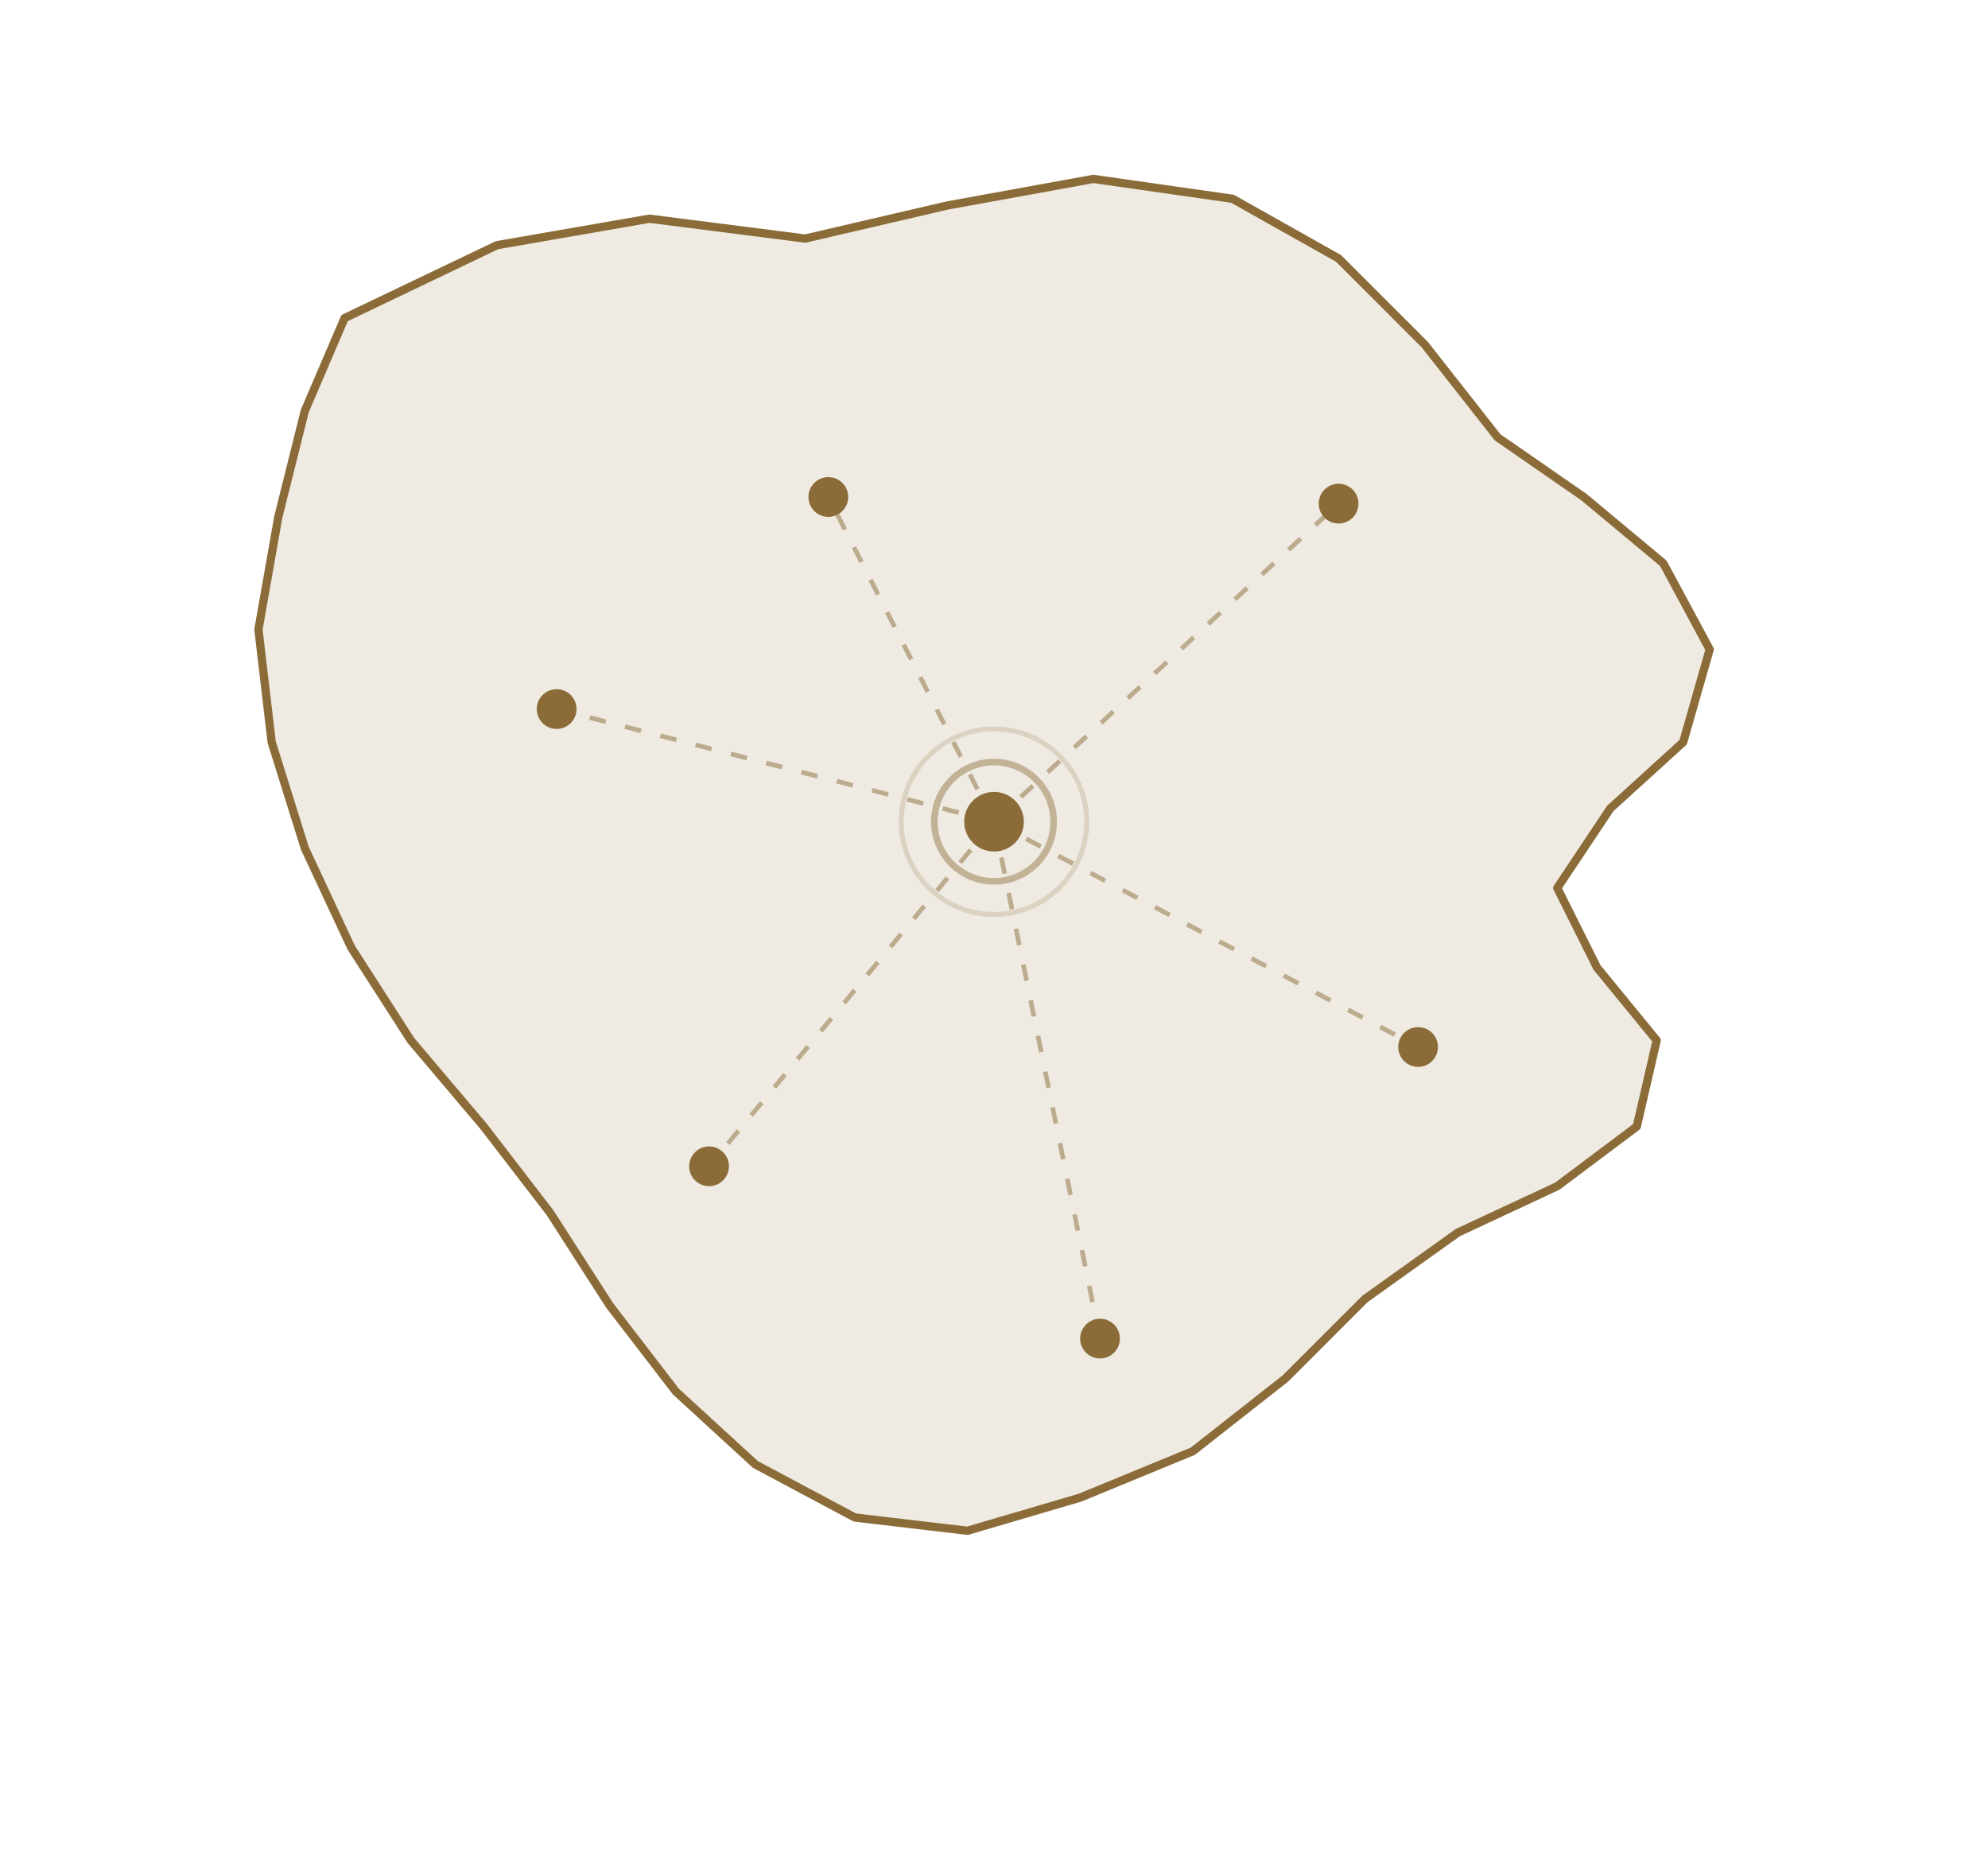
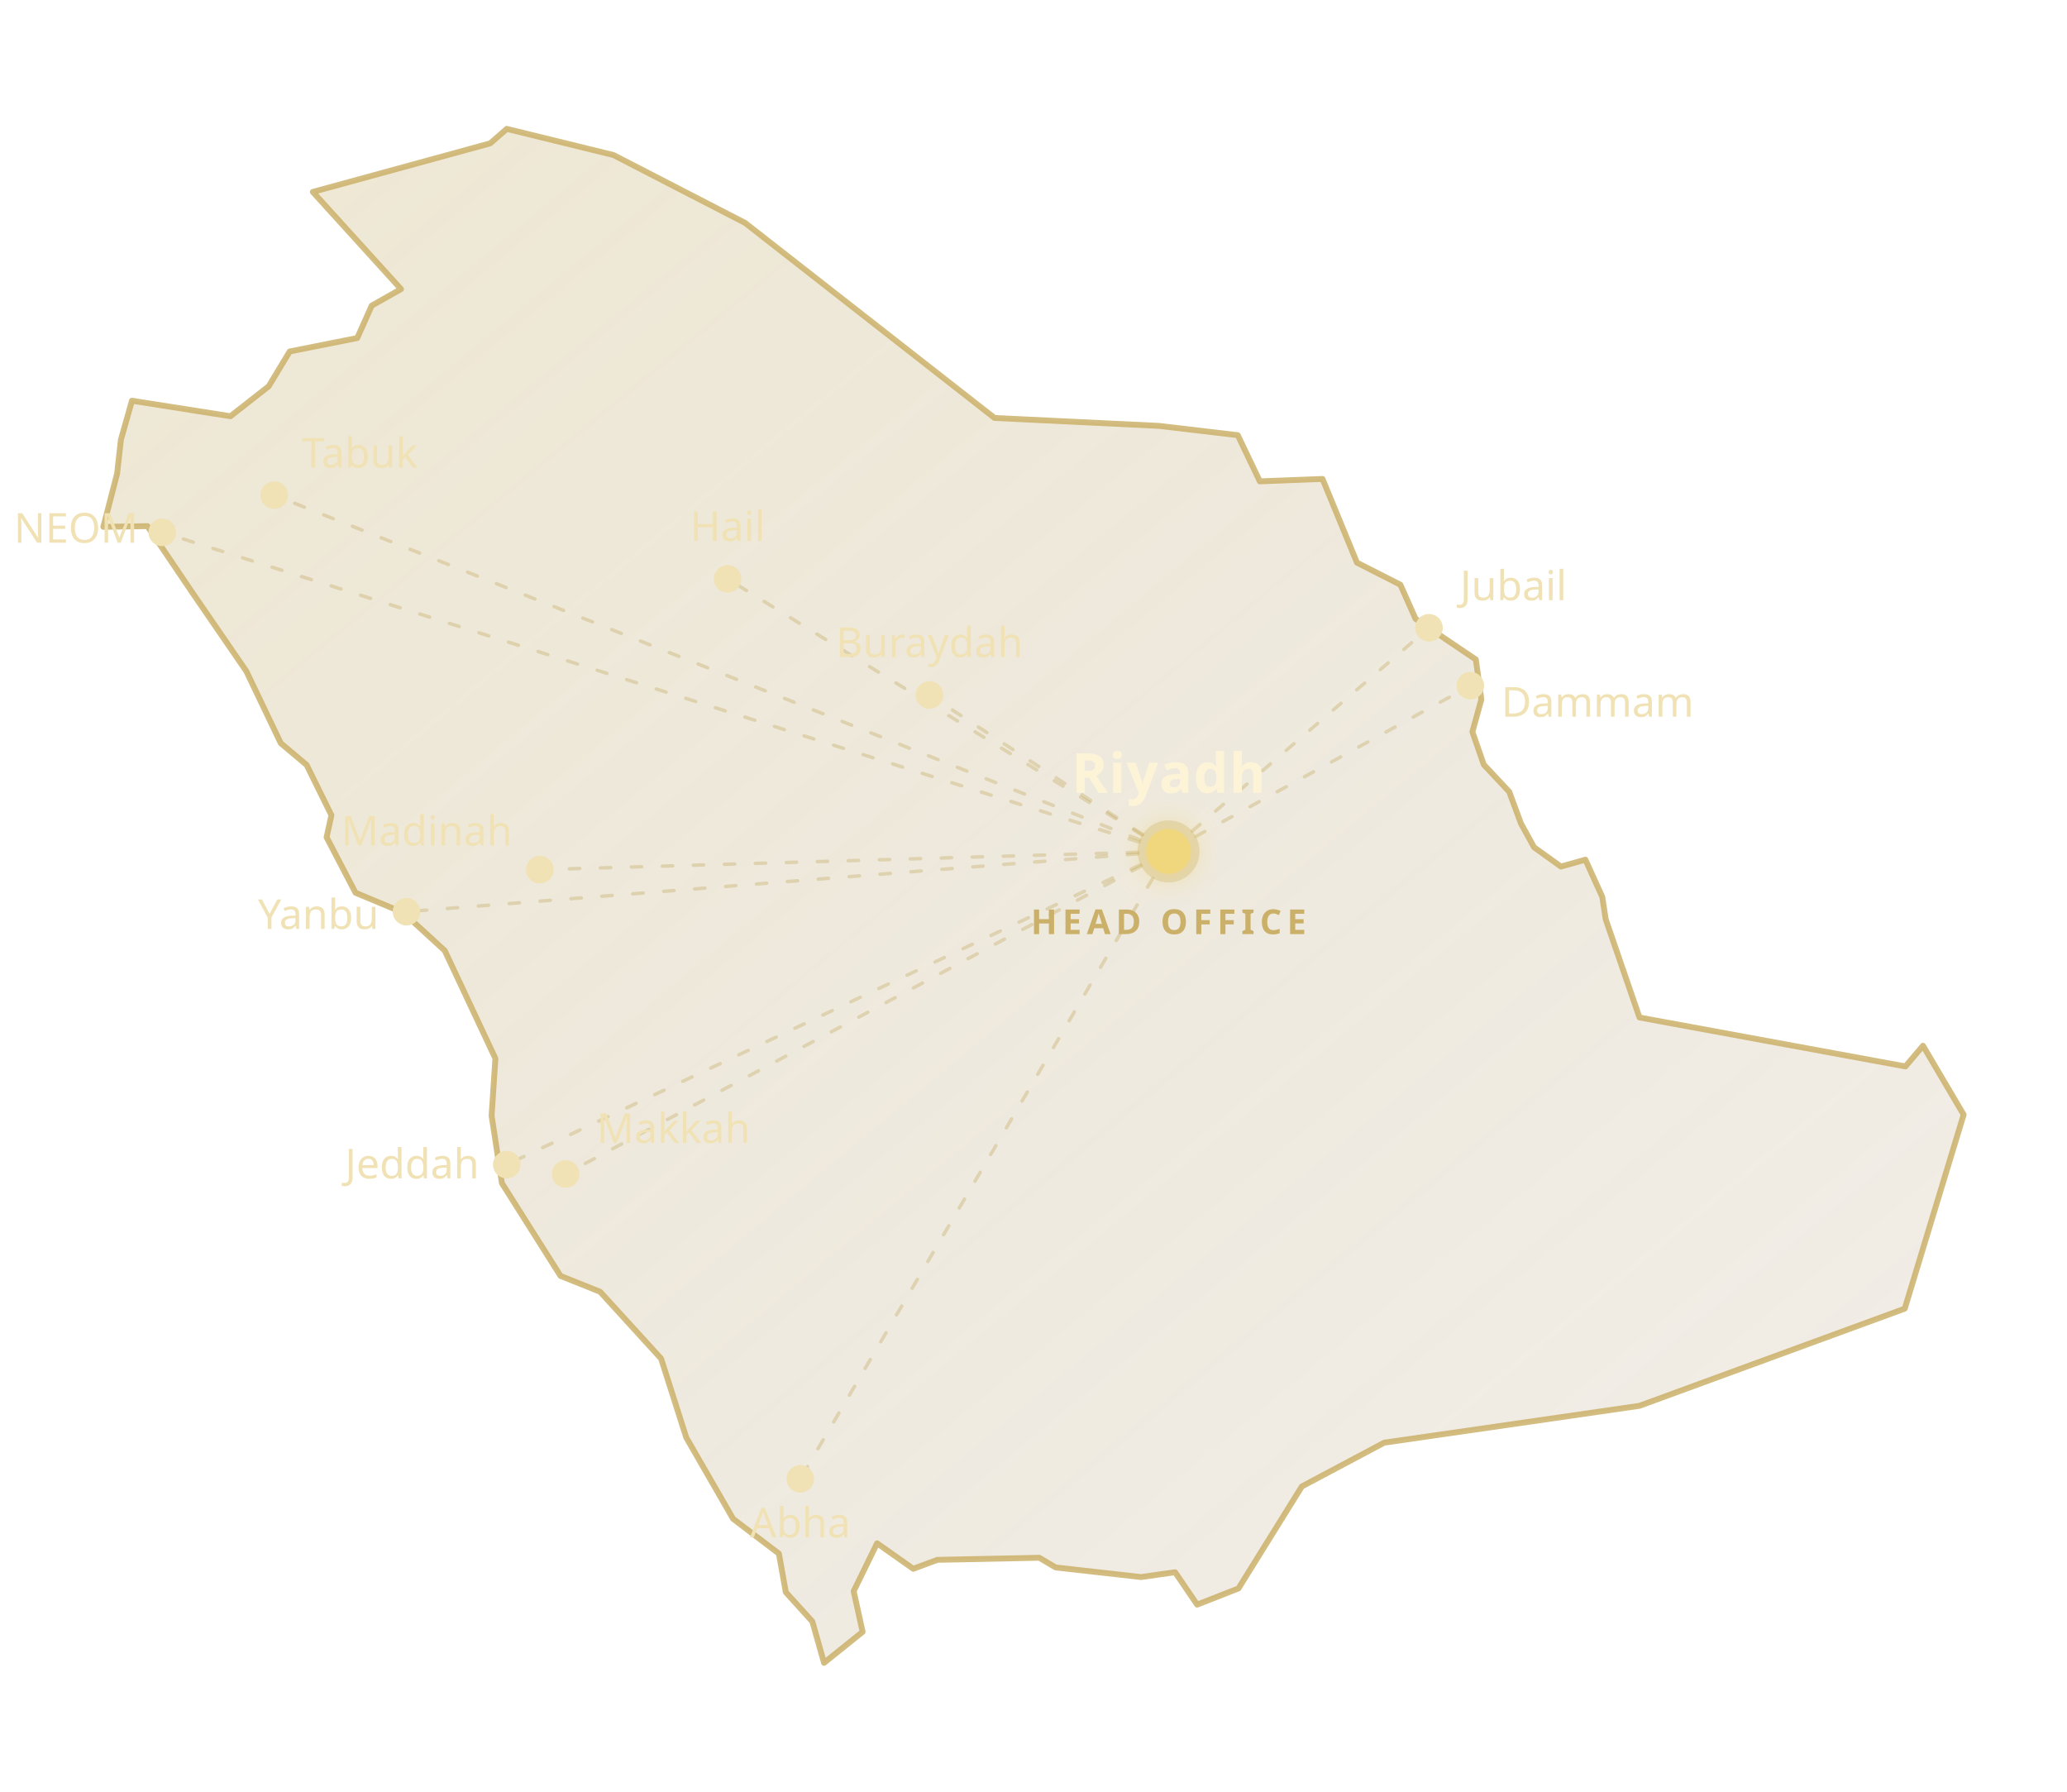
- <svg xmlns="http://www.w3.org/2000/svg" viewBox="0 0 600 560" width="600" height="560" role="img" aria-label="Map of Saudi Arabia showing nationwide deployment coverage">
-   <g fill="none" fill-rule="evenodd">
-     <path d="M104 96 L150 74 L196 66 L243 72 L286 62 L330 54 L372 60 L404 78 L430 104 L452 132 L478 150 L502 170 L516 196 L508 224 L486 244 L470 268 L482 292 L500 314 L494 340 L470 358 L440 372 L412 392 L388 416 L360 438 L326 452 L292 462 L258 458 L228 442 L204 420 L184 394 L166 366 L146 340 L124 314 L106 286 L92 256 L82 224 L78 190 L84 156 L92 124 Z" fill="#8b6c38" fill-opacity="0.14" stroke="#8b6c38" stroke-width="2.5" stroke-linejoin="round" />
-     <g fill="#8b6c38">
-       <circle cx="300" cy="248" r="9" />
-       <circle cx="300" cy="248" r="18" fill="none" stroke="#8b6c38" stroke-width="2" opacity="0.45" />
-       <circle cx="300" cy="248" r="28" fill="none" stroke="#8b6c38" stroke-width="1.5" opacity="0.2" />
-       <circle cx="168" cy="214" r="6" />
-       <circle cx="214" cy="352" r="6" />
-       <circle cx="404" cy="152" r="6" />
-       <circle cx="428" cy="316" r="6" />
-       <circle cx="332" cy="404" r="6" />
-       <circle cx="250" cy="150" r="6" />
+ <svg xmlns="http://www.w3.org/2000/svg" viewBox="0 0 600 520" role="img" aria-labelledby="cvTitle">
+   <defs>
+     <linearGradient id="cvFill" x1="0" y1="0" x2="1" y2="1">
+       <stop offset="0" stop-color="#c0a658" stop-opacity=".26" />
+       <stop offset="1" stop-color="#8b6c38" stop-opacity=".11" />
+     </linearGradient>
+     <filter id="cvGlow" x="-60%" y="-60%" width="220%" height="220%">
+       <feGaussianBlur stdDeviation="4.5" result="b" />
+       <feMerge>
+         <feMergeNode in="b" />
+         <feMergeNode in="SourceGraphic" />
+       </feMerge>
+     </filter>
+   </defs>
+   <path class="cv-shape" d="M239.2 482.6 L235.8 470.6 L228.1 462.1 L226.1 450.9 L212.8 440.8 L199.2 417.2 L191.9 394.3 L174.2 374.9 L162.7 370.3 L145.7 343.4 L142.7 323.8 L143.8 307.2 L129.1 275.9 L117.1 264.9 L103.2 259.1 L94.8 243.0 L96.2 236.6 L89.0 222.0 L81.5 215.7 L71.5 194.8 L55.9 172.1 L42.8 152.7 L30.0 152.9 L34.0 137.4 L35.1 127.6 L38.3 116.3 L66.9 120.8 L78.0 112.1 L84.1 102.0 L103.7 98.1 L107.9 88.7 L116.4 83.9 L90.8 55.7 L142.3 41.6 L147.1 37.4 L178.1 45.0 L216.3 64.7 L288.7 121.3 L336.4 123.6 L359.3 126.3 L365.7 139.7 L383.9 139.0 L393.9 163.3 L406.5 169.7 L410.9 179.6 L428.4 191.4 L430.0 203.0 L427.4 212.4 L430.7 221.9 L438.1 229.8 L441.5 239.0 L445.3 245.9 L453.1 251.5 L460.2 249.5 L465.1 260.3 L466.1 266.8 L475.9 295.3 L553.1 309.5 L558.2 303.5 L570.0 323.5 L552.9 379.8 L475.9 408.0 L401.8 418.7 L377.9 431.4 L359.5 461.0 L347.5 465.7 L341.1 456.3 L331.2 457.7 L306.4 454.9 L301.7 452.1 L272.1 452.7 L265.1 455.3 L254.6 447.9 L247.8 461.8 L250.4 473.6 L239.2 482.6 Z" fill="url(#cvFill)" stroke="#cbb069" stroke-width="1.7" stroke-linejoin="round" stroke-opacity=".85" />
+   <g class="cv-routes" stroke="#c0a658" stroke-width="1" stroke-opacity=".34" stroke-dasharray="3 6" fill="none" stroke-linecap="round">
+     <line x1="339.2" y1="247.1" x2="147.1" y2="338.0" />
+     <line x1="339.2" y1="247.1" x2="426.8" y2="199.0" />
+     <line x1="339.2" y1="247.1" x2="164.2" y2="340.7" />
+     <line x1="339.2" y1="247.1" x2="156.7" y2="252.4" />
+     <line x1="339.2" y1="247.1" x2="47.1" y2="154.5" />
+     <line x1="339.2" y1="247.1" x2="414.8" y2="182.2" />
+     <line x1="339.2" y1="247.1" x2="118.0" y2="264.6" />
+     <line x1="339.2" y1="247.1" x2="79.6" y2="143.7" />
+     <line x1="339.2" y1="247.1" x2="232.3" y2="429.2" />
+     <line x1="339.2" y1="247.1" x2="211.2" y2="168.0" />
+     <line x1="339.2" y1="247.1" x2="269.8" y2="201.7" />
+   </g>
+   <g class="cv-cities" fill="#f0e2b4" font-family="Poppins, system-ui, sans-serif" font-size="12" font-weight="500">
+     <g class="cv-city">
+       <circle cx="147.1" cy="338.0" r="4" />
+       <text x="139.1" y="342.0" text-anchor="end">Jeddah</text>
    </g>
-     <g stroke="#8b6c38" stroke-width="1.4" stroke-dasharray="5 6" opacity="0.5">
-       <path d="M300 248 L168 214" />
-       <path d="M300 248 L214 352" />
-       <path d="M300 248 L404 152" />
-       <path d="M300 248 L428 316" />
-       <path d="M300 248 L332 404" />
-       <path d="M300 248 L250 150" />
+     <g class="cv-city">
+       <circle cx="426.8" cy="199.0" r="4" />
+       <text x="435.8" y="208.0" text-anchor="start">Dammam</text>
+     </g>
+     <g class="cv-city">
+       <circle cx="164.2" cy="340.7" r="4" />
+       <text x="173.2" y="331.7" text-anchor="start">Makkah</text>
+     </g>
+     <g class="cv-city">
+       <circle cx="156.7" cy="252.4" r="4" />
+       <text x="148.7" y="245.4" text-anchor="end">Madinah</text>
+     </g>
+     <g class="cv-city">
+       <circle cx="47.1" cy="154.5" r="4" />
+       <text x="40.1" y="157.5" text-anchor="end">NEOM</text>
+     </g>
+     <g class="cv-city">
+       <circle cx="414.8" cy="182.2" r="4" />
+       <text x="423.8" y="174.2" text-anchor="start">Jubail</text>
+     </g>
+     <g class="cv-city">
+       <circle cx="118.0" cy="264.6" r="4" />
+       <text x="110.0" y="269.6" text-anchor="end">Yanbu</text>
+     </g>
+     <g class="cv-city">
+       <circle cx="79.6" cy="143.7" r="4" />
+       <text x="87.6" y="135.7" text-anchor="start">Tabuk</text>
+     </g>
+     <g class="cv-city">
+       <circle cx="232.3" cy="429.2" r="4" />
+       <text x="232.3" y="446.2" text-anchor="middle">Abha</text>
+     </g>
+     <g class="cv-city">
+       <circle cx="211.2" cy="168.0" r="4" />
+       <text x="211.2" y="157.0" text-anchor="middle">Hail</text>
+     </g>
+     <g class="cv-city">
+       <circle cx="269.8" cy="201.7" r="4" />
+       <text x="269.8" y="190.7" text-anchor="middle">Buraydah</text>
    </g>
  </g>
+   <g class="cv-hq" text-anchor="middle" font-family="Poppins, system-ui, sans-serif">
+     <circle class="cv-pulse" cx="339.2" cy="247.1" r="9" fill="#c0a658" fill-opacity=".3" />
+     <circle cx="339.2" cy="247.1" r="6.5" fill="#f0d67d" filter="url(#cvGlow)" />
+     <text x="339.2" y="230.1" fill="#fdf4d8" font-size="16" font-weight="700" letter-spacing=".3">Riyadh</text>
+     <text x="339.2" y="271.1" fill="#cbb069" font-size="10" font-weight="600" letter-spacing="1.5">HEAD OFFICE</text>
+   </g>
</svg>
